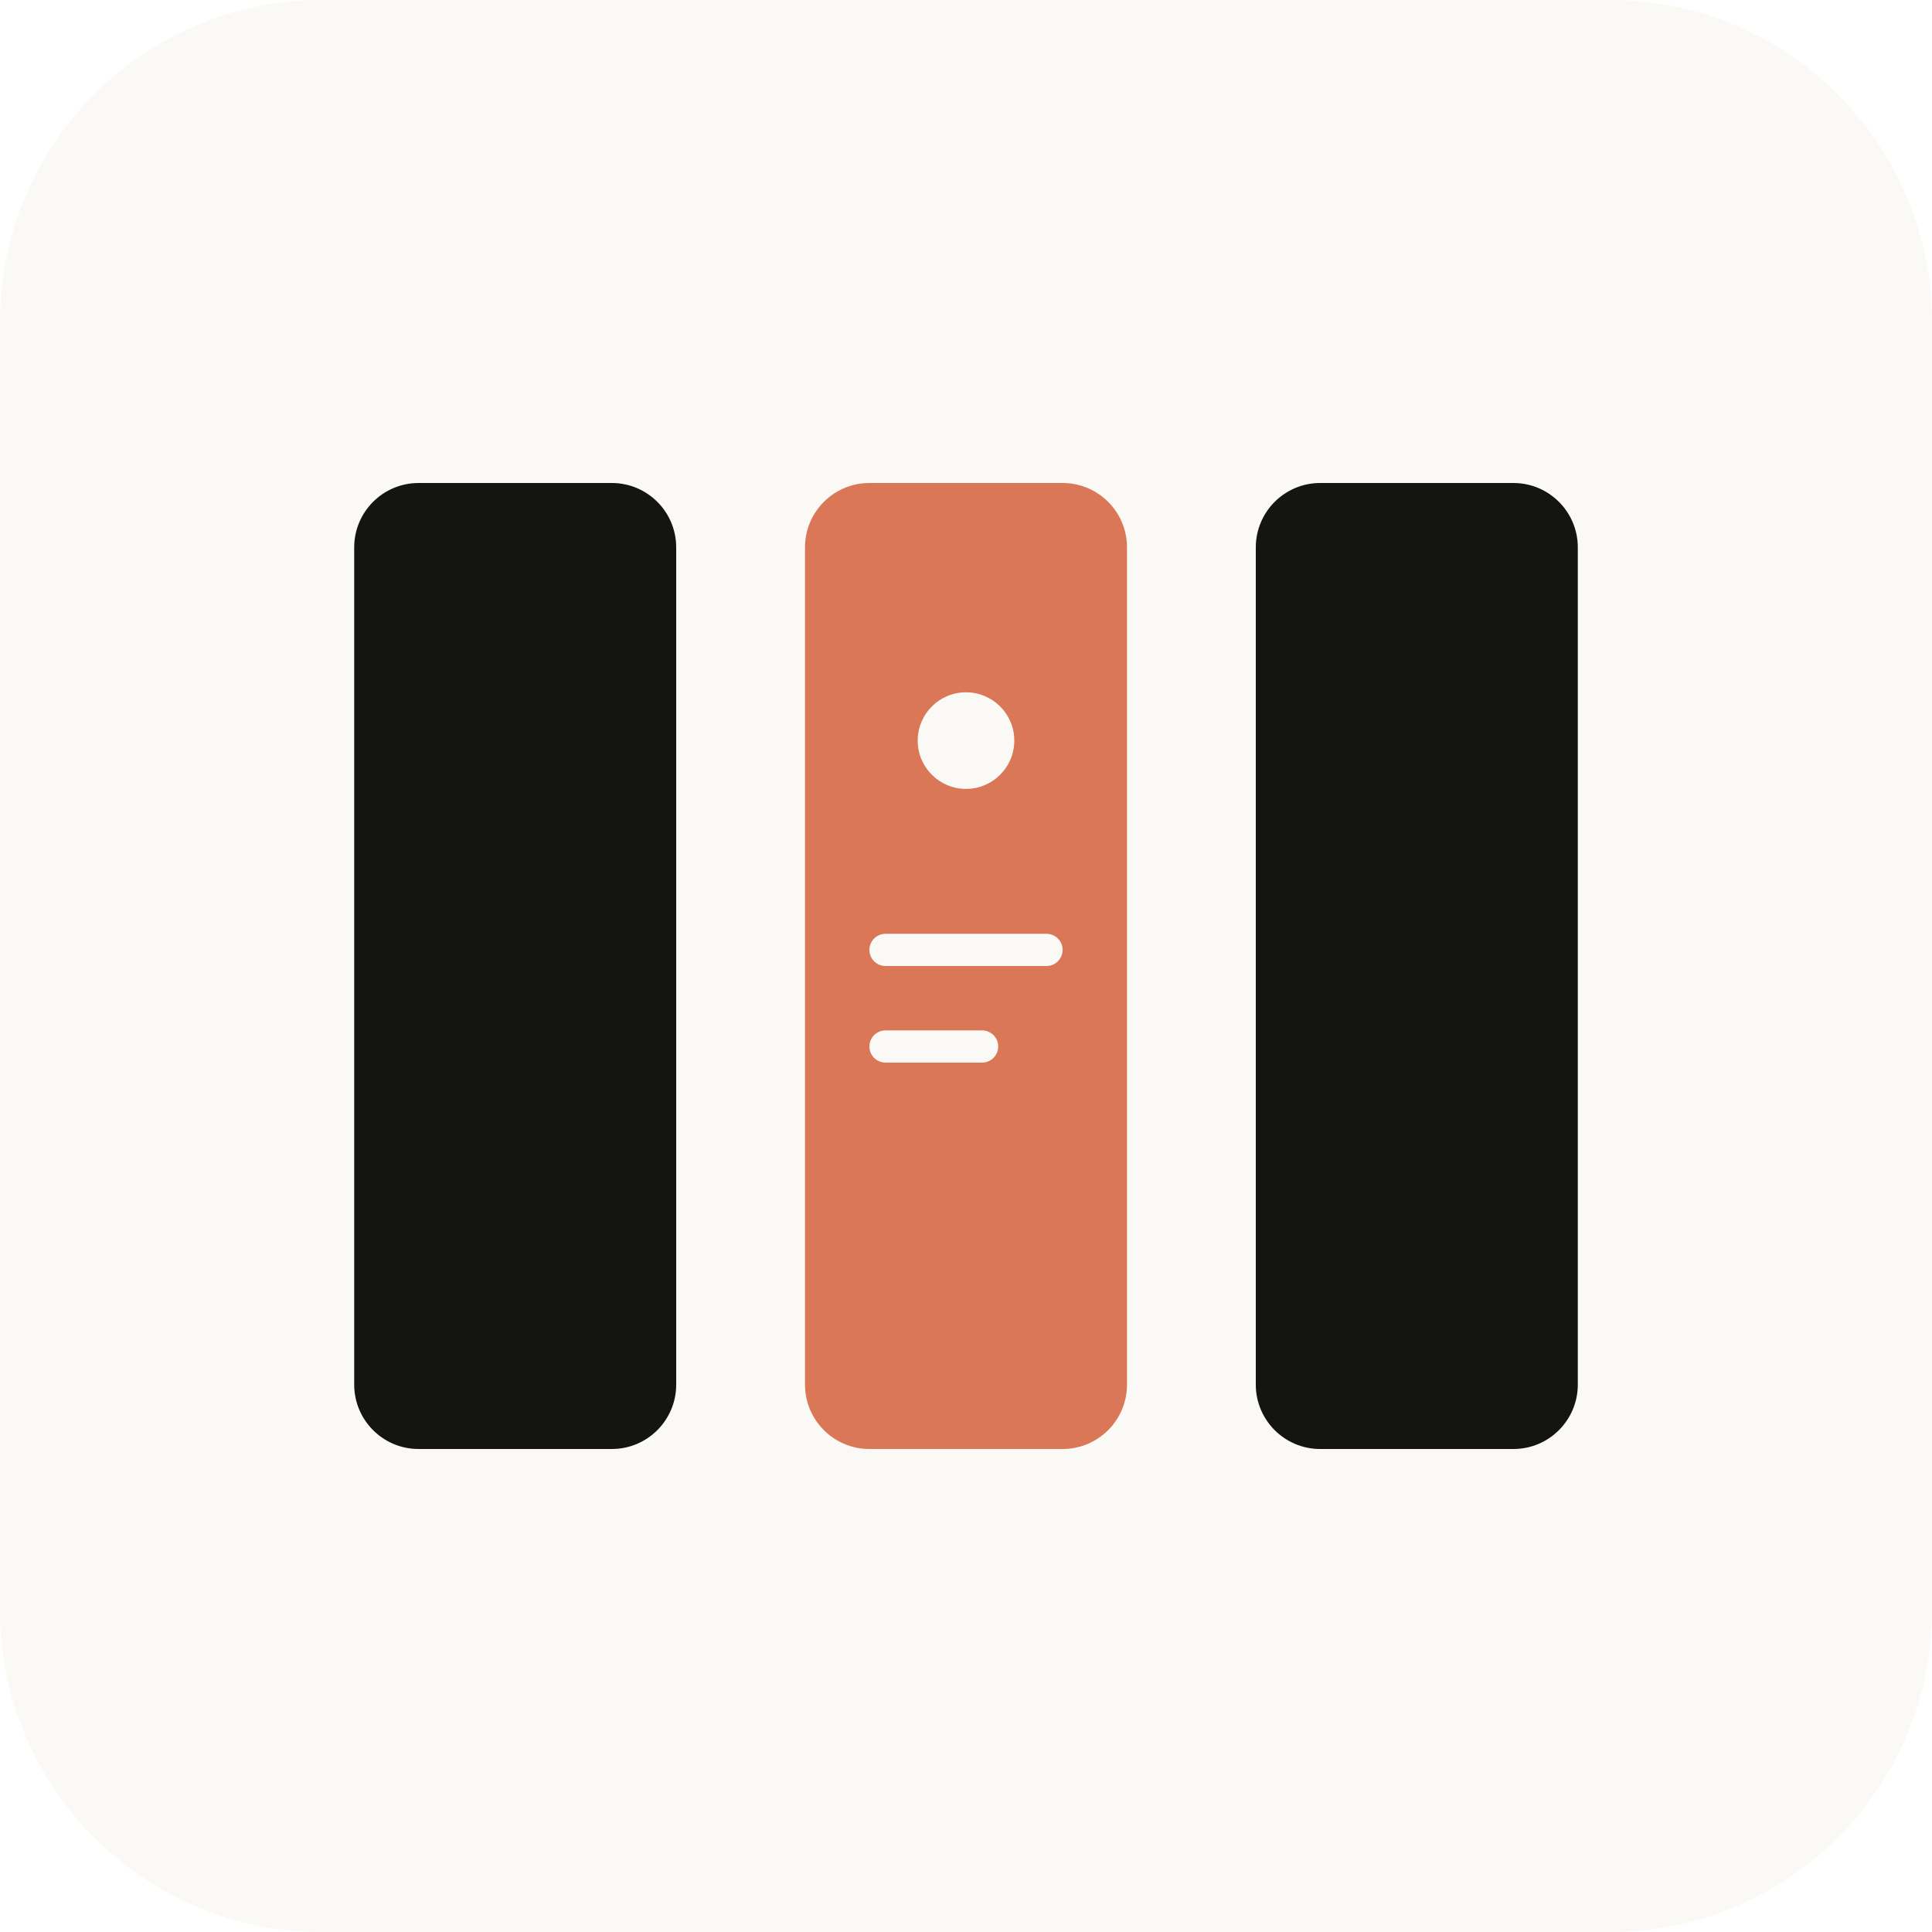
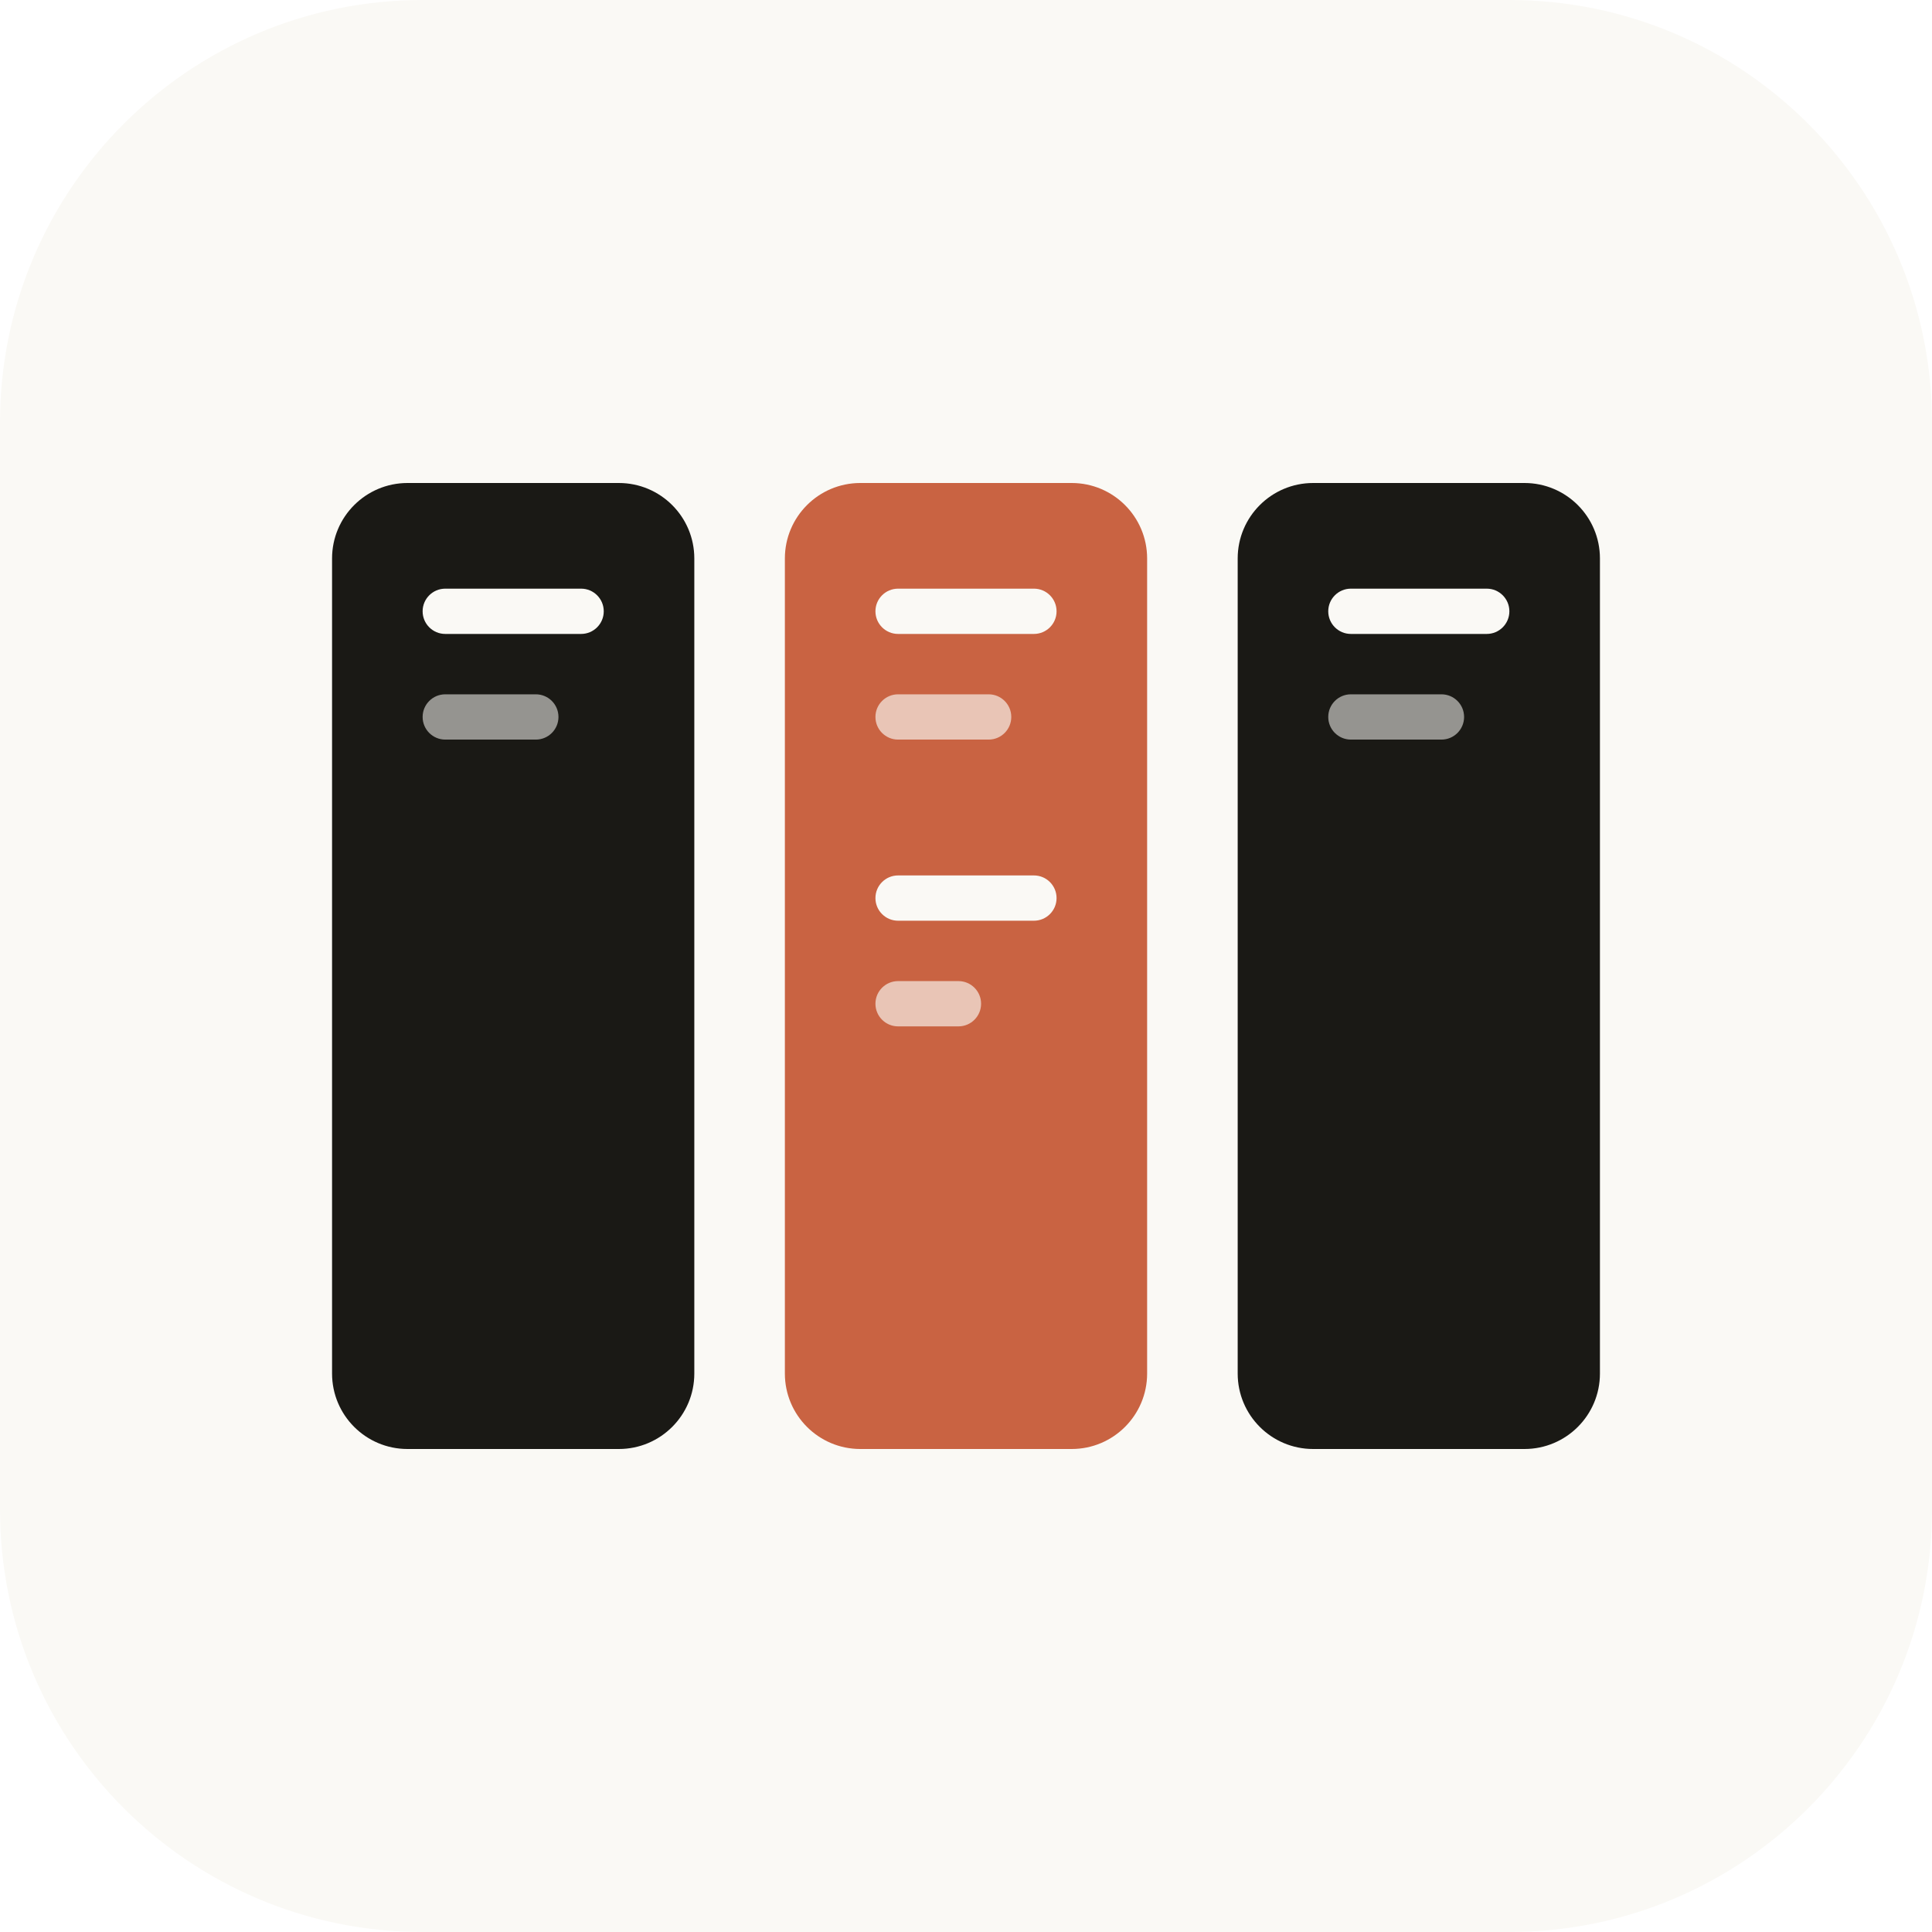
- <svg xmlns="http://www.w3.org/2000/svg" viewBox="0 0 120 120" width="120" height="120" fill="none">
-   <rect width="120" height="120" rx="20" fill="#faf9f5" />
-   <rect x="22" y="30" width="20" height="60" rx="4" fill="#141413" />
-   <rect x="50" y="30" width="20" height="60" rx="4" fill="#d97757" />
-   <rect x="78" y="30" width="20" height="60" rx="4" fill="#141413" />
-   <circle cx="60" cy="46" r="3" fill="#faf9f5" />
-   <rect x="54" y="58" width="12" height="2" rx="1" fill="#faf9f5" />
-   <rect x="54" y="64" width="8" height="2" rx="1" fill="#faf9f5" />
+ <svg xmlns="http://www.w3.org/2000/svg" viewBox="0 0 256 256" width="256" height="256" fill="none">
+   <rect width="256" height="256" rx="56" fill="#faf9f5" />
+   <rect x="44" y="64" width="48" height="128" rx="10" fill="#1a1915" />
+   <rect x="104" y="64" width="48" height="128" rx="10" fill="#c96342" />
+   <rect x="164" y="64" width="48" height="128" rx="10" fill="#1a1915" />
+   <rect x="56" y="78" width="24" height="6" rx="3" fill="#faf9f5" />
+   <rect x="56" y="92" width="18" height="6" rx="3" fill="#faf9f5" opacity="0.55" />
+   <rect x="116" y="78" width="24" height="6" rx="3" fill="#faf9f5" />
+   <rect x="116" y="92" width="18" height="6" rx="3" fill="#faf9f5" opacity="0.65" />
+   <rect x="116" y="116" width="24" height="6" rx="3" fill="#faf9f5" />
+   <rect x="116" y="130" width="14" height="6" rx="3" fill="#faf9f5" opacity="0.65" />
+   <rect x="176" y="78" width="24" height="6" rx="3" fill="#faf9f5" />
+   <rect x="176" y="92" width="18" height="6" rx="3" fill="#faf9f5" opacity="0.55" />
</svg>
